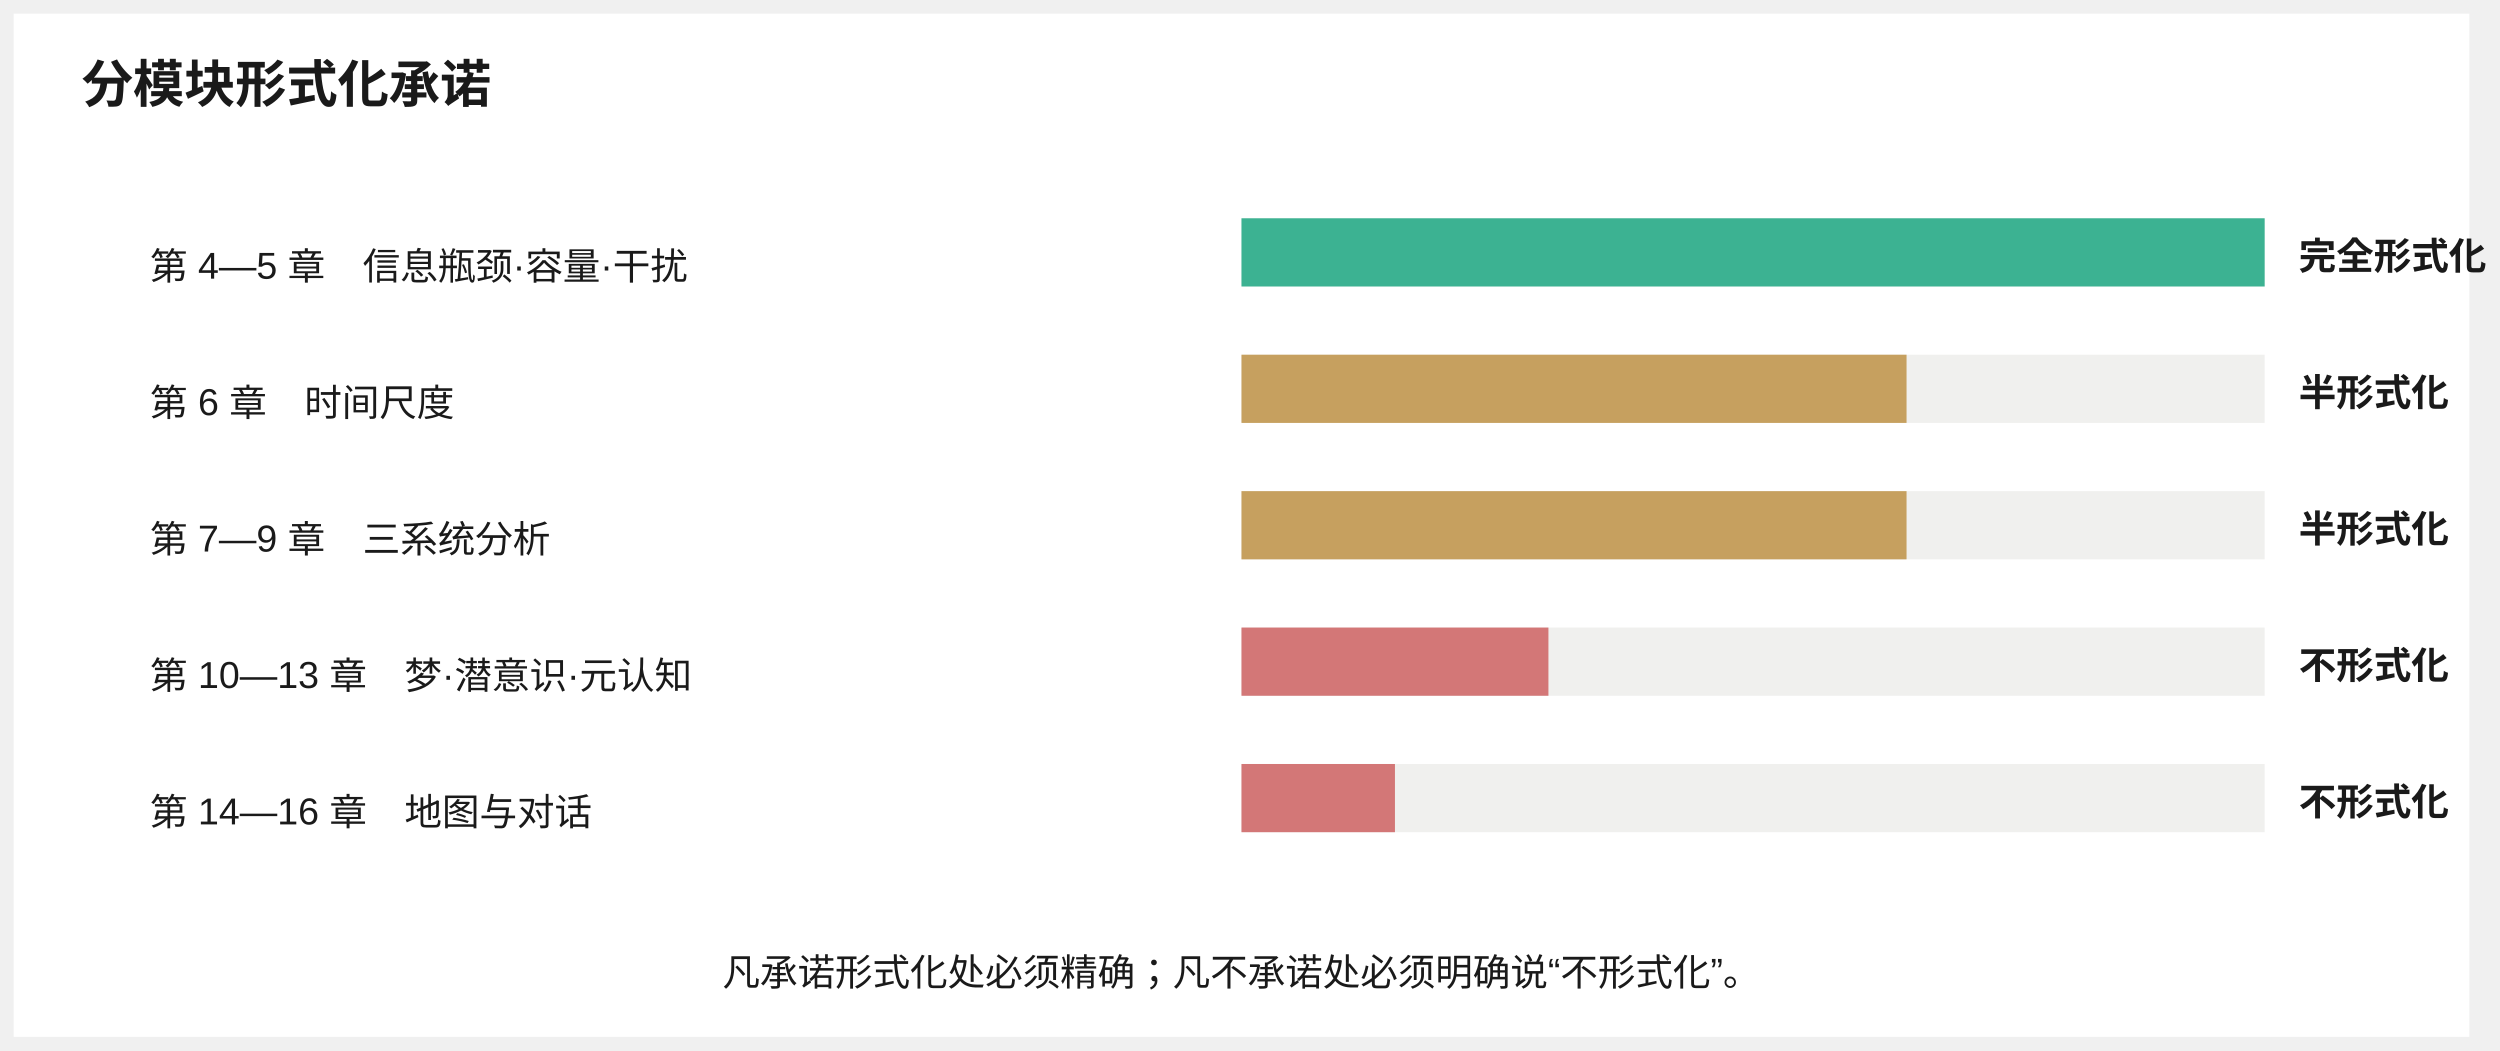
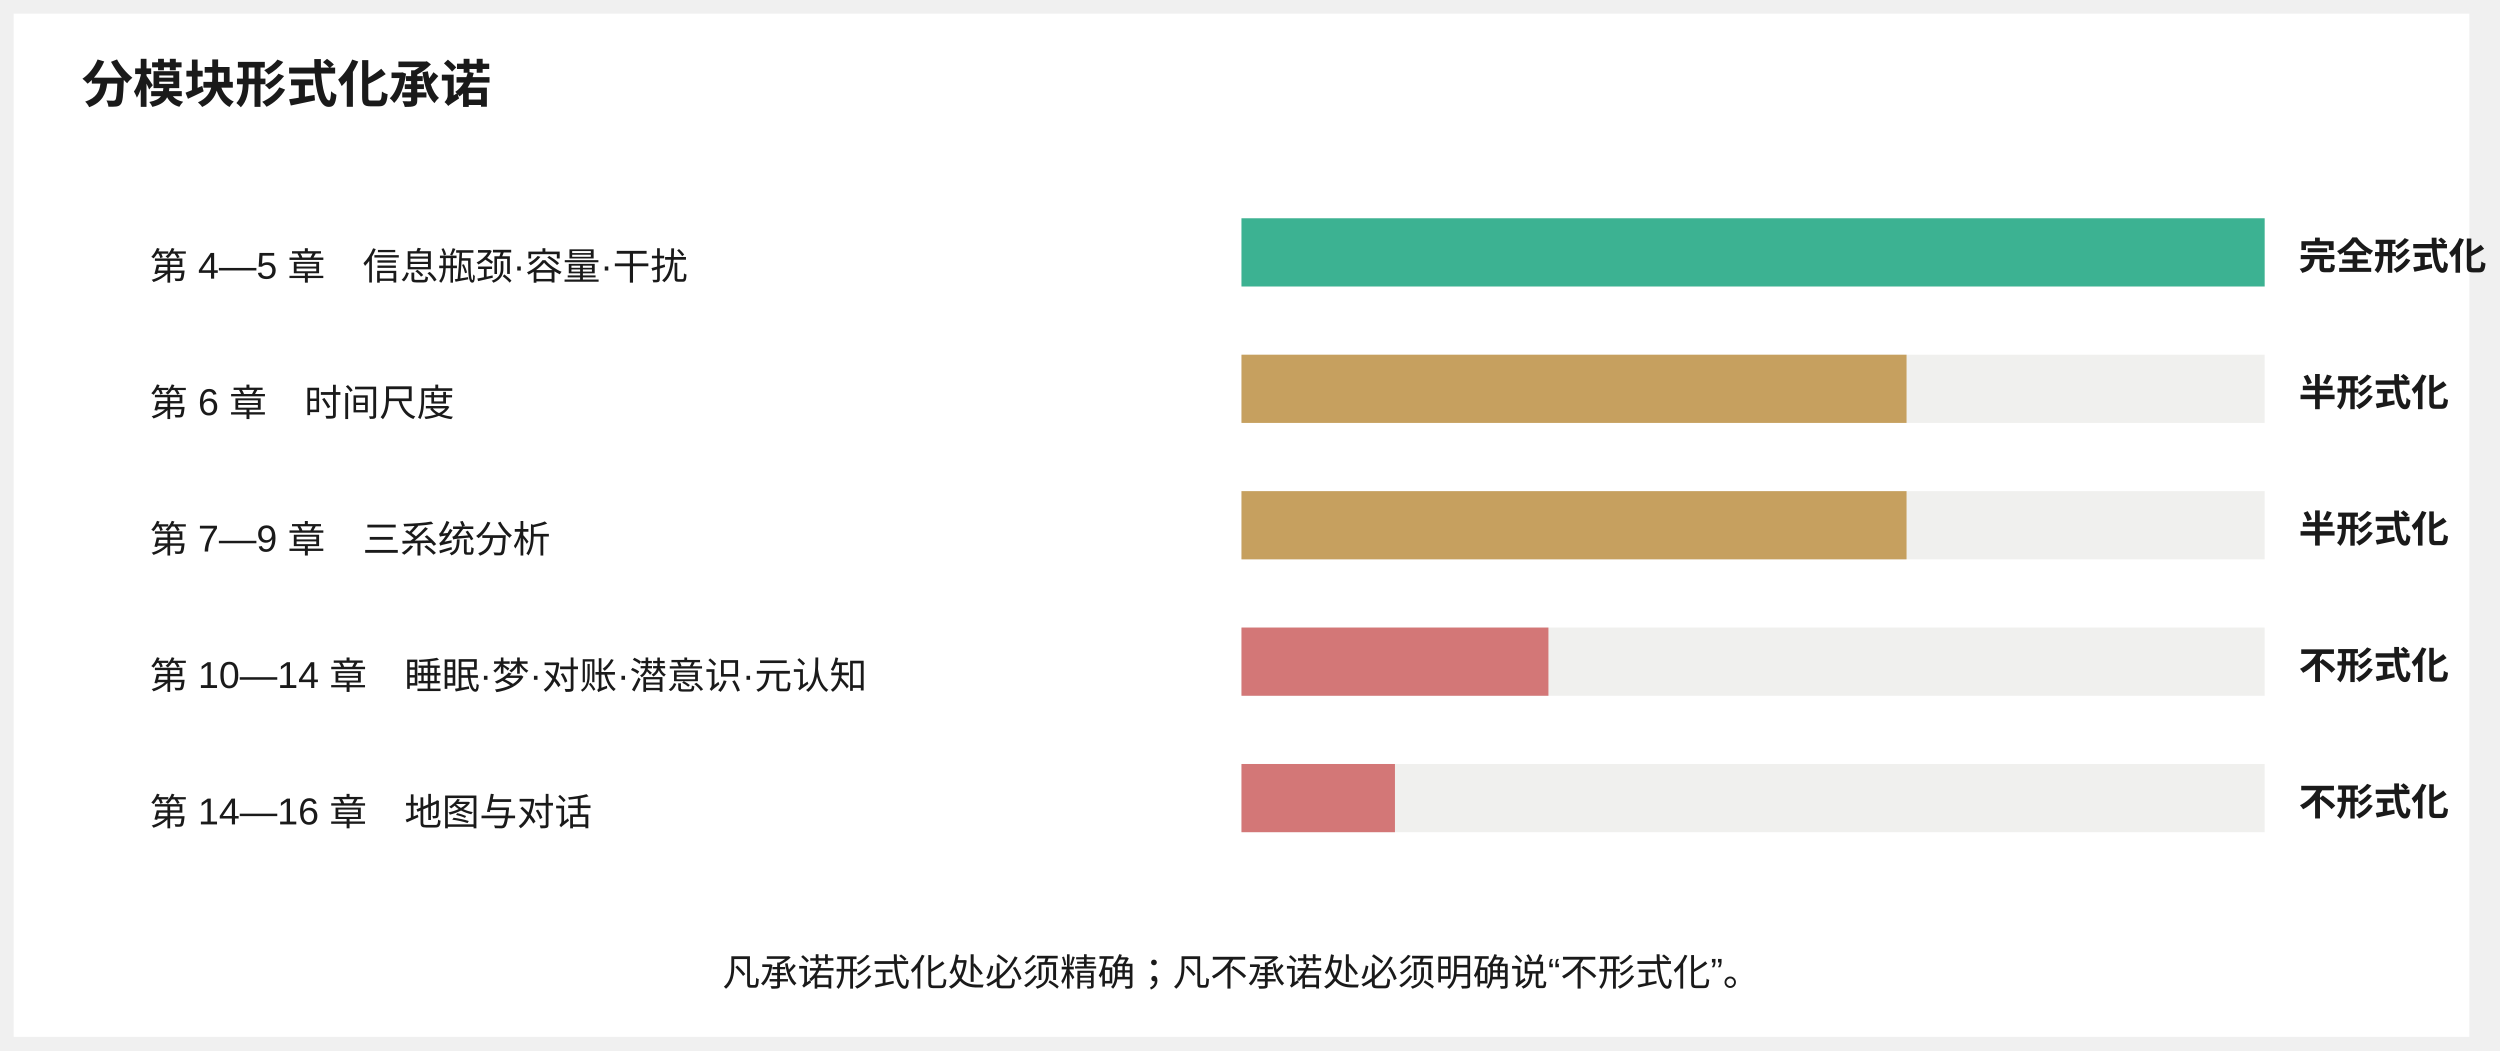
- <svg xmlns="http://www.w3.org/2000/svg" viewBox="-4.0 -4.0 733.0 308.0" width="733" height="308">
+ <svg xmlns="http://www.w3.org/2000/svg" viewBox="-4 -4 733 308" width="733" height="308">
  <rect x="0" y="0" width="720" height="300" fill="#ffffff" />
  <style>text{font-family:'Microsoft YaHei','SimHei',Arial,sans-serif;fill:#1a1a1a;}.s{font-family:'Times New Roman',SimSun,serif;}.t{font-size:15px;font-weight:700;}.l{font-size:11px;}.ax{stroke:#666;stroke-width:1;}.g{stroke:#cfcfcf;stroke-width:1;}</style>
  <text x="20" y="26" class="t">分模块形式化承诺</text>
  <text x="40" y="78" class="l" text-anchor="start" fill="#1a1a1a" font-weight="normal">第 4—5 章　信息瓶颈·容量·干扰</text>
  <rect x="360" y="60" width="300" height="20" fill="#f0f0ee" />
  <rect x="360" y="60" width="300" height="20" fill="#009E73" opacity="0.75" />
  <text x="670" y="75" class="l" text-anchor="start" fill="#009E73" font-weight="700">完全形式化</text>
  <text x="40" y="118" class="l" text-anchor="start" fill="#1a1a1a" font-weight="normal">第 6 章　时间尺度</text>
  <rect x="360" y="100" width="300" height="20" fill="#f0f0ee" />
  <rect x="360" y="100" width="195" height="20" fill="#b8862f" opacity="0.75" />
  <text x="670" y="115" class="l" text-anchor="start" fill="#b8862f" font-weight="700">半形式化</text>
  <text x="40" y="158" class="l" text-anchor="start" fill="#1a1a1a" font-weight="normal">第 7—9 章　三系统分析</text>
  <rect x="360" y="140" width="300" height="20" fill="#f0f0ee" />
  <rect x="360" y="140" width="195" height="20" fill="#b8862f" opacity="0.75" />
  <text x="670" y="155" class="l" text-anchor="start" fill="#b8862f" font-weight="700">半形式化</text>
-   <text x="40" y="198" class="l" text-anchor="start" fill="#1a1a1a" font-weight="normal">第 10—13 章　梦·潜意识·元认知</text>
+   <text x="40" y="198" class="l" text-anchor="start" fill="#1a1a1a" font-weight="normal">第 10—14 章　睡眠·梦·对账·潜意识·元认知</text>
  <rect x="360" y="180" width="300" height="20" fill="#f0f0ee" />
  <rect x="360" y="180" width="90" height="20" fill="#c94f4f" opacity="0.75" />
  <text x="670" y="195" class="l" text-anchor="start" fill="#c94f4f" font-weight="700">不形式化</text>
  <text x="40" y="238" class="l" text-anchor="start" fill="#1a1a1a" font-weight="normal">第 14—16 章　地图与对话</text>
  <rect x="360" y="220" width="300" height="20" fill="#f0f0ee" />
  <rect x="360" y="220" width="45" height="20" fill="#c94f4f" opacity="0.75" />
  <text x="670" y="235" class="l" text-anchor="start" fill="#c94f4f" font-weight="700">不形式化</text>
  <text x="360" y="285" class="l" text-anchor="middle" fill="#1a1a1a" font-weight="normal">凡承诺形式化处必须精确；凡不承诺处必须明确说“不形式化”。</text>
</svg>
